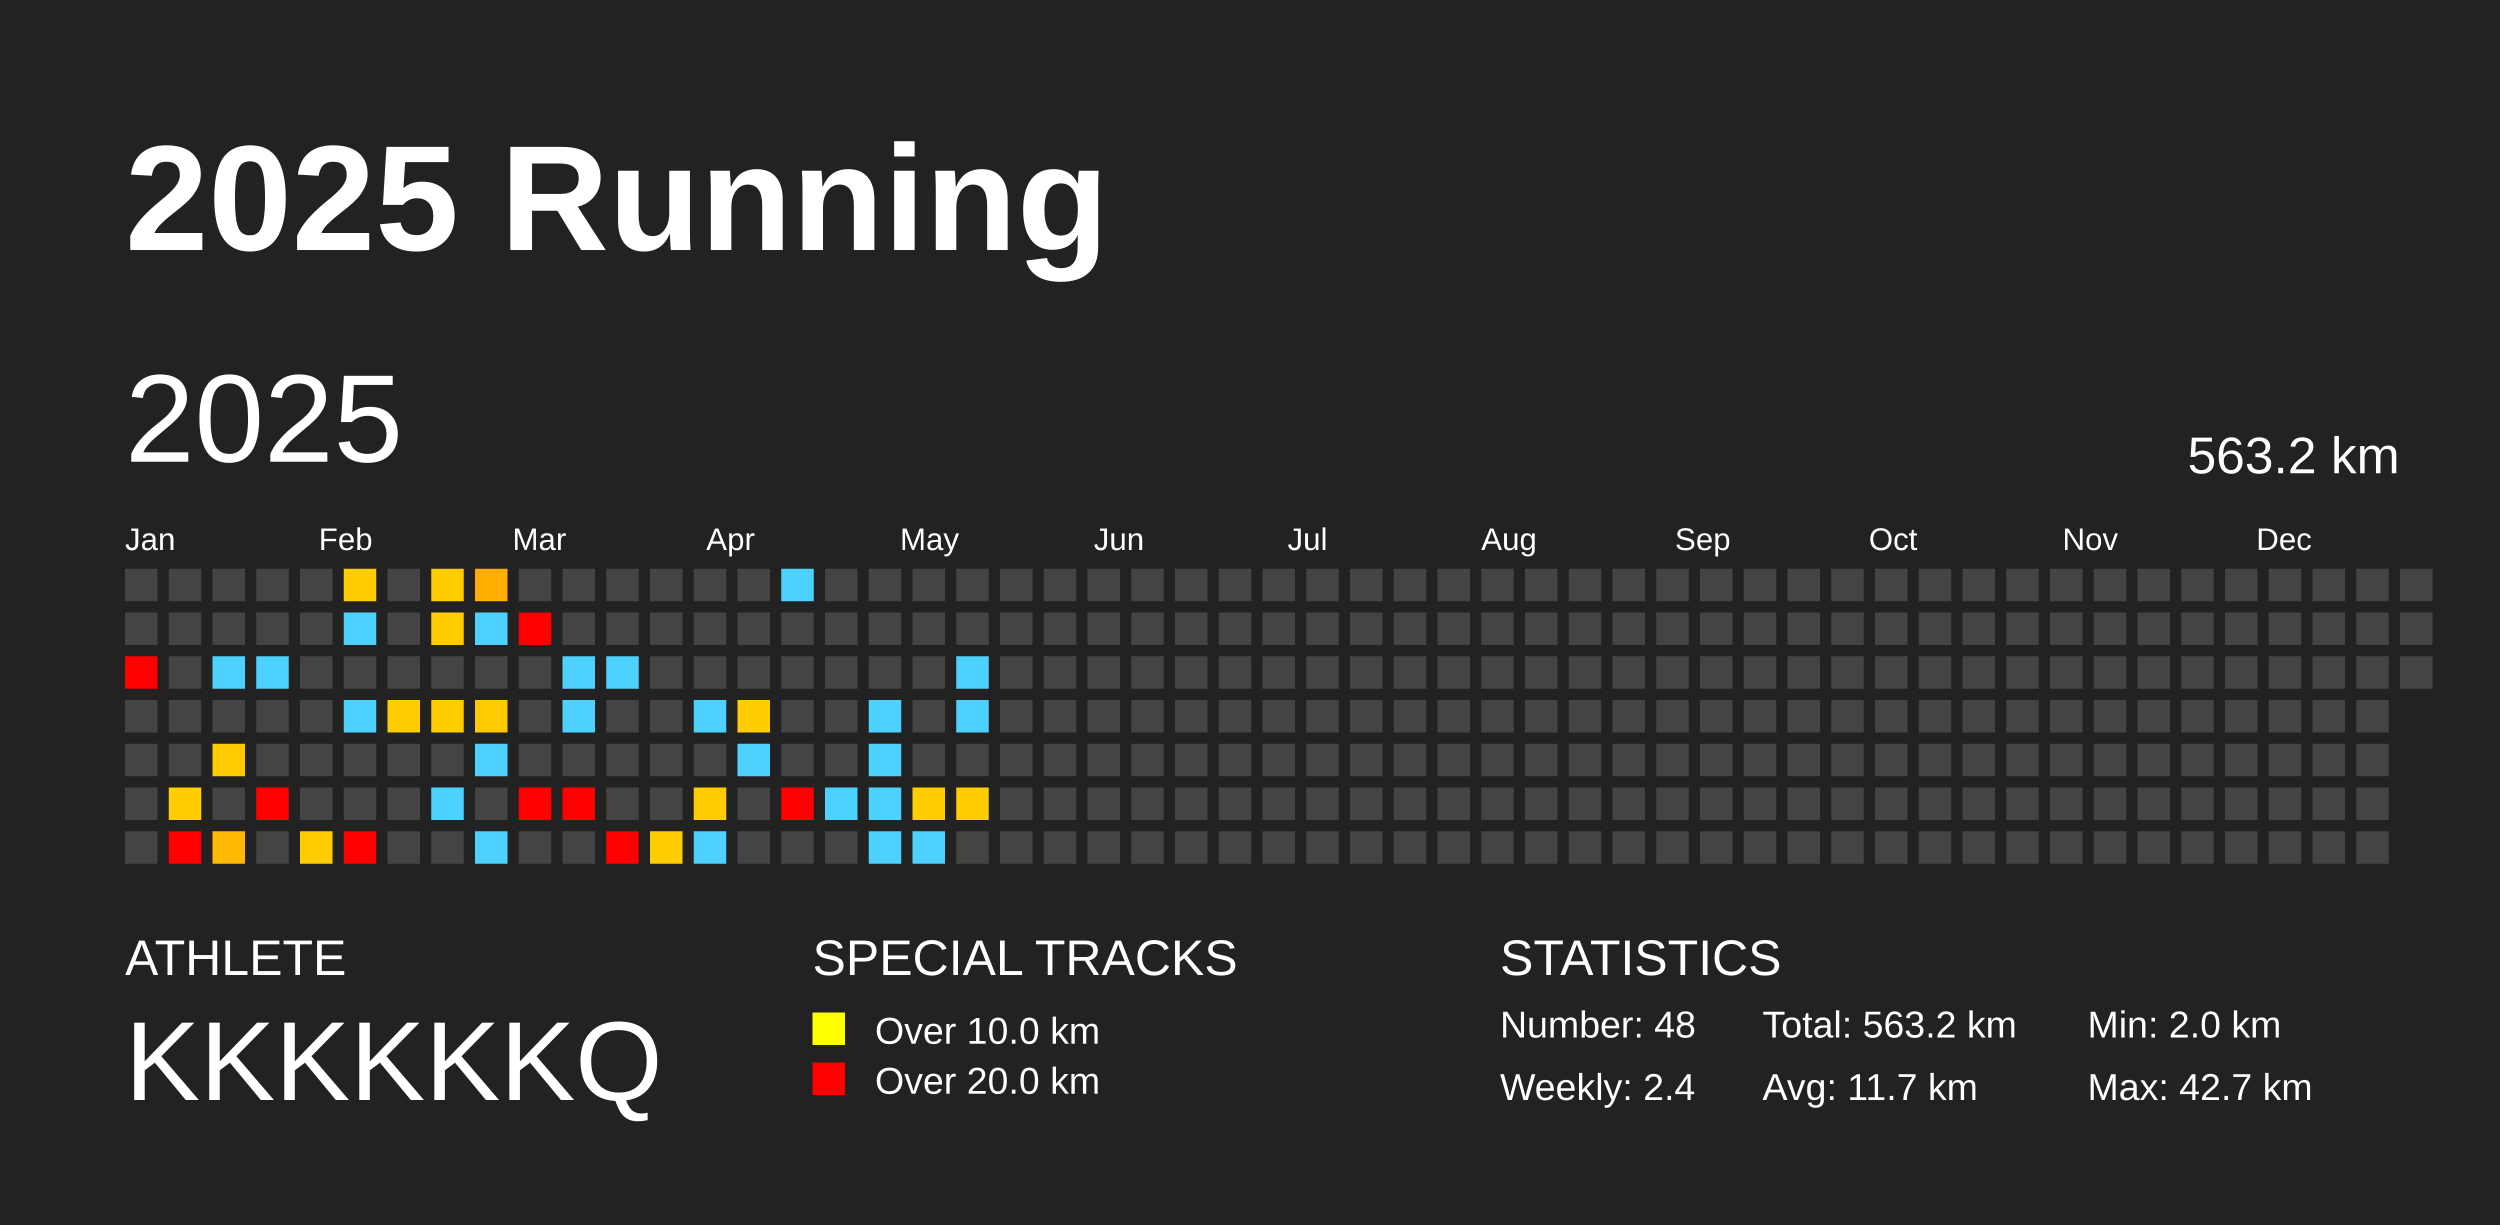
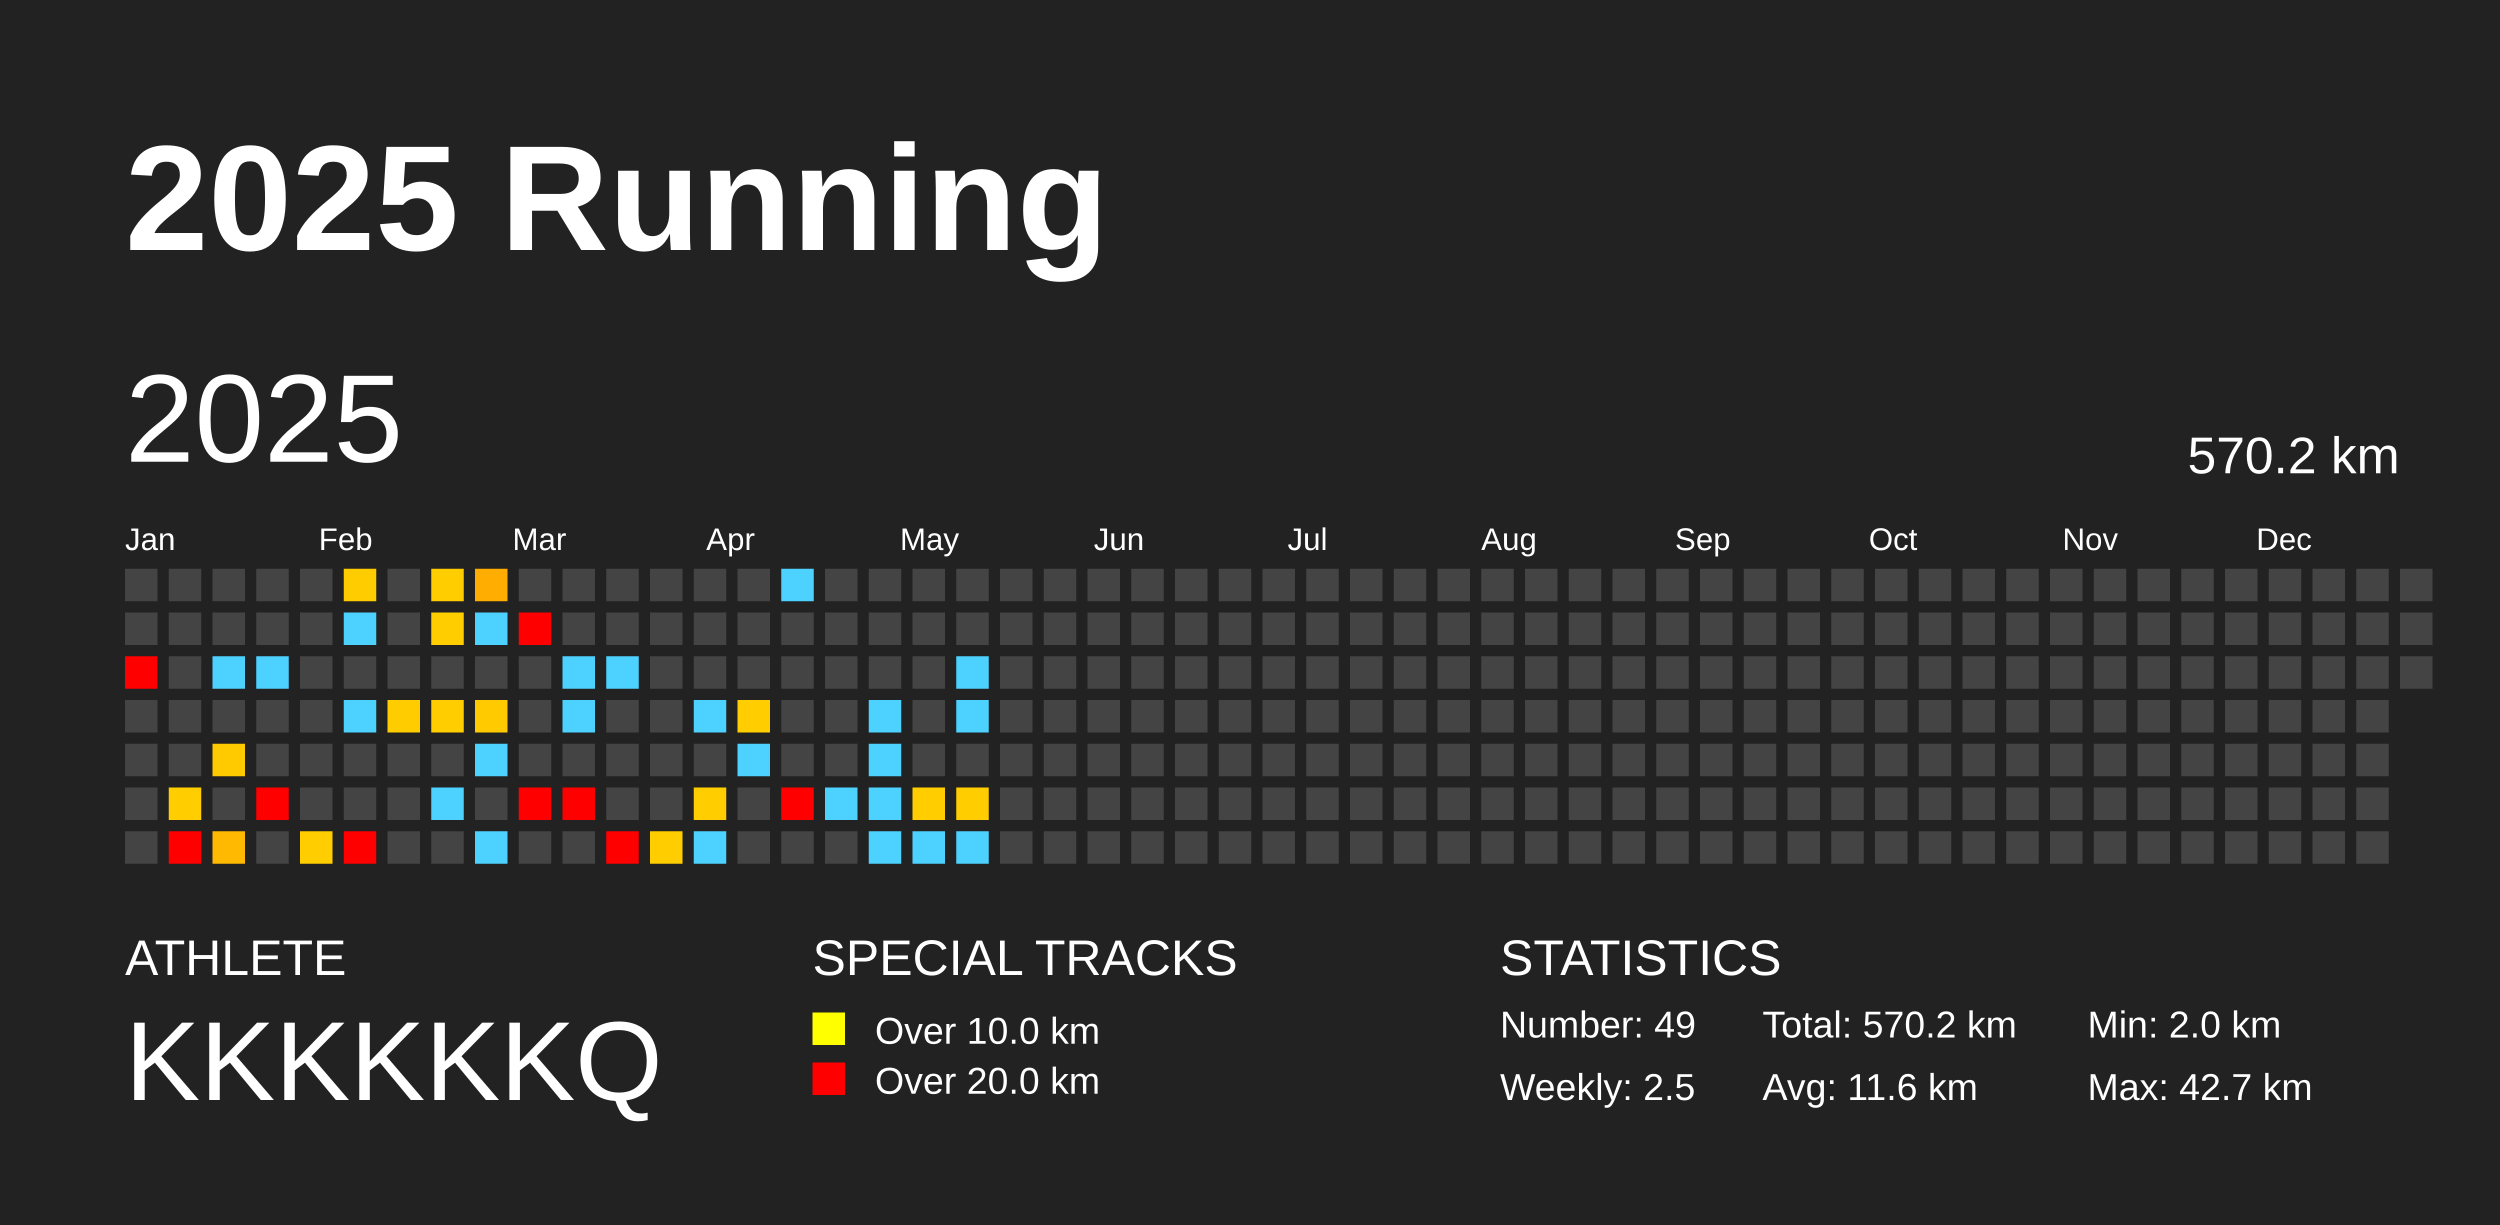
<svg xmlns="http://www.w3.org/2000/svg" baseProfile="full" height="98mm" version="1.1" viewBox="0,0,200,98" width="200mm">
  <defs />
  <rect fill="#222222" height="98" width="200" x="0" y="0" />
  <text fill="#FFFFFF" style="font-size:12px; font-family:Arial; font-weight:bold;" x="10" y="20">2025 Running</text>
  <text fill="#FFFFFF" style="font-size:4px; font-family:Arial" x="10" y="78">ATHLETE</text>
  <text fill="#FFFFFF" style="font-size:9px; font-family:Arial" x="10" y="88">KKKKKKQ</text>
  <text fill="#FFFFFF" style="font-size:4px; font-family:Arial" x="65" y="78">SPECIAL TRACKS</text>
  <rect fill="yellow" height="2.6" width="2.6" x="65" y="81" />
  <text fill="#FFFFFF" style="font-size:3px; font-family:Arial" x="70" y="83.5">Over 10.0 km</text>
  <rect fill="red" height="2.6" width="2.6" x="65" y="85" />
  <text fill="#FFFFFF" style="font-size:3px; font-family:Arial" x="70" y="87.5">Over 20.0 km</text>
  <text fill="#FFFFFF" style="font-size:4px; font-family:Arial" x="120" y="78">STATISTICS</text>
-   <text fill="#FFFFFF" style="font-size:3px; font-family:Arial" x="120" y="83">Number: 48</text>
-   <text fill="#FFFFFF" style="font-size:3px; font-family:Arial" x="120" y="88">Weekly: 2.4</text>
-   <text fill="#FFFFFF" style="font-size:3px; font-family:Arial" x="141" y="83">Total: 563.2 km</text>
-   <text fill="#FFFFFF" style="font-size:3px; font-family:Arial" x="141" y="88">Avg: 11.7 km</text>
+   <text fill="#FFFFFF" style="font-size:3px; font-family:Arial" x="120" y="83">Number: 49</text>
+   <text fill="#FFFFFF" style="font-size:3px; font-family:Arial" x="120" y="88">Weekly: 2.5</text>
+   <text fill="#FFFFFF" style="font-size:3px; font-family:Arial" x="141" y="83">Total: 570.2 km</text>
+   <text fill="#FFFFFF" style="font-size:3px; font-family:Arial" x="141" y="88">Avg: 11.6 km</text>
  <text fill="#FFFFFF" style="font-size:3px; font-family:Arial" x="167" y="83">Min: 2.0 km</text>
  <text fill="#FFFFFF" style="font-size:3px; font-family:Arial" x="167" y="88">Max: 42.7 km</text>
  <text dominant-baseline="hanging" fill="#FFFFFF" style="font-size:10.0px; font-family:Arial;" x="10" y="30">2025</text>
-   <text dominant-baseline="hanging" fill="#FFFFFF" style="font-size:4.125px; font-family:Arial;" x="175" y="35">563.2 km</text>
+   <text dominant-baseline="hanging" fill="#FFFFFF" style="font-size:4.125px; font-family:Arial;" x="175" y="35">570.2 km</text>
  <text fill="#FFFFFF" style="font-size:2.5px; font-family:Arial" x="10.0" y="44">Jan</text>
  <text fill="#FFFFFF" style="font-size:2.5px; font-family:Arial" x="25.5" y="44">Feb</text>
  <text fill="#FFFFFF" style="font-size:2.5px; font-family:Arial" x="41.0" y="44">Mar</text>
  <text fill="#FFFFFF" style="font-size:2.5px; font-family:Arial" x="56.5" y="44">Apr</text>
  <text fill="#FFFFFF" style="font-size:2.5px; font-family:Arial" x="72.0" y="44">May</text>
  <text fill="#FFFFFF" style="font-size:2.5px; font-family:Arial" x="87.5" y="44">Jun</text>
  <text fill="#FFFFFF" style="font-size:2.5px; font-family:Arial" x="103.0" y="44">Jul</text>
  <text fill="#FFFFFF" style="font-size:2.5px; font-family:Arial" x="118.5" y="44">Aug</text>
  <text fill="#FFFFFF" style="font-size:2.5px; font-family:Arial" x="134.0" y="44">Sep</text>
  <text fill="#FFFFFF" style="font-size:2.5px; font-family:Arial" x="149.5" y="44">Oct</text>
  <text fill="#FFFFFF" style="font-size:2.5px; font-family:Arial" x="165.0" y="44">Nov</text>
  <text fill="#FFFFFF" style="font-size:2.5px; font-family:Arial" x="180.5" y="44">Dec</text>
  <rect fill="#444444" height="2.6" width="2.6" x="10.0" y="45.5" />
  <rect fill="#444444" height="2.6" width="2.6" x="10.0" y="49.0" />
  <rect fill="red" height="2.6" width="2.6" x="10.0" y="52.5" />
  <rect fill="#444444" height="2.6" width="2.6" x="10.0" y="56.0" />
  <rect fill="#444444" height="2.6" width="2.6" x="10.0" y="59.5" />
  <rect fill="#444444" height="2.6" width="2.6" x="10.0" y="63.0" />
  <rect fill="#444444" height="2.6" width="2.6" x="10.0" y="66.5" />
  <rect fill="#444444" height="2.6" width="2.6" x="13.5" y="45.5" />
  <rect fill="#444444" height="2.6" width="2.6" x="13.5" y="49.0" />
  <rect fill="#444444" height="2.6" width="2.6" x="13.5" y="52.5" />
  <rect fill="#444444" height="2.6" width="2.6" x="13.5" y="56.0" />
  <rect fill="#444444" height="2.6" width="2.6" x="13.5" y="59.5" />
  <rect fill="#ffcd00" height="2.6" width="2.6" x="13.5" y="63.0" />
  <rect fill="red" height="2.6" width="2.6" x="13.5" y="66.5" />
  <rect fill="#444444" height="2.6" width="2.6" x="17.0" y="45.5" />
  <rect fill="#444444" height="2.6" width="2.6" x="17.0" y="49.0" />
  <rect fill="#4dd2ff" height="2.6" width="2.6" x="17.0" y="52.5" />
  <rect fill="#444444" height="2.6" width="2.6" x="17.0" y="56.0" />
  <rect fill="#ffcb00" height="2.6" width="2.6" x="17.0" y="59.5" />
  <rect fill="#444444" height="2.6" width="2.6" x="17.0" y="63.0" />
  <rect fill="#ffb900" height="2.6" width="2.6" x="17.0" y="66.5" />
  <rect fill="#444444" height="2.6" width="2.6" x="20.5" y="45.5" />
  <rect fill="#444444" height="2.6" width="2.6" x="20.5" y="49.0" />
  <rect fill="#4dd2ff" height="2.6" width="2.6" x="20.5" y="52.5" />
  <rect fill="#444444" height="2.6" width="2.6" x="20.5" y="56.0" />
  <rect fill="#444444" height="2.6" width="2.6" x="20.5" y="59.5" />
  <rect fill="red" height="2.6" width="2.6" x="20.5" y="63.0" />
  <rect fill="#444444" height="2.6" width="2.6" x="20.5" y="66.5" />
  <rect fill="#444444" height="2.6" width="2.6" x="24.0" y="45.5" />
  <rect fill="#444444" height="2.6" width="2.6" x="24.0" y="49.0" />
  <rect fill="#444444" height="2.6" width="2.6" x="24.0" y="52.5" />
  <rect fill="#444444" height="2.6" width="2.6" x="24.0" y="56.0" />
  <rect fill="#444444" height="2.6" width="2.6" x="24.0" y="59.5" />
  <rect fill="#444444" height="2.6" width="2.6" x="24.0" y="63.0" />
  <rect fill="#ffcd00" height="2.6" width="2.6" x="24.0" y="66.5" />
  <rect fill="#ffcc00" height="2.6" width="2.6" x="27.5" y="45.5" />
  <rect fill="#4dd2ff" height="2.6" width="2.6" x="27.5" y="49.0" />
  <rect fill="#444444" height="2.6" width="2.6" x="27.5" y="52.5" />
  <rect fill="#4dd2ff" height="2.6" width="2.6" x="27.5" y="56.0" />
  <rect fill="#444444" height="2.6" width="2.6" x="27.5" y="59.5" />
  <rect fill="#444444" height="2.6" width="2.6" x="27.5" y="63.0" />
  <rect fill="red" height="2.6" width="2.6" x="27.5" y="66.5" />
  <rect fill="#444444" height="2.6" width="2.6" x="31.0" y="45.5" />
  <rect fill="#444444" height="2.6" width="2.6" x="31.0" y="49.0" />
  <rect fill="#444444" height="2.6" width="2.6" x="31.0" y="52.5" />
  <rect fill="#ffcc00" height="2.6" width="2.6" x="31.0" y="56.0" />
  <rect fill="#444444" height="2.6" width="2.6" x="31.0" y="59.5" />
  <rect fill="#444444" height="2.6" width="2.6" x="31.0" y="63.0" />
  <rect fill="#444444" height="2.6" width="2.6" x="31.0" y="66.5" />
  <rect fill="#ffcd00" height="2.6" width="2.6" x="34.5" y="45.5" />
  <rect fill="#ffcd00" height="2.6" width="2.6" x="34.5" y="49.0" />
  <rect fill="#444444" height="2.6" width="2.6" x="34.5" y="52.5" />
  <rect fill="#ffcd00" height="2.6" width="2.6" x="34.5" y="56.0" />
  <rect fill="#444444" height="2.6" width="2.6" x="34.5" y="59.5" />
  <rect fill="#4dd2ff" height="2.6" width="2.6" x="34.5" y="63.0" />
  <rect fill="#444444" height="2.6" width="2.6" x="34.5" y="66.5" />
  <rect fill="#ffad00" height="2.6" width="2.6" x="38.0" y="45.5" />
  <rect fill="#4dd2ff" height="2.6" width="2.6" x="38.0" y="49.0" />
  <rect fill="#444444" height="2.6" width="2.6" x="38.0" y="52.5" />
  <rect fill="#ffcb00" height="2.6" width="2.6" x="38.0" y="56.0" />
  <rect fill="#4dd2ff" height="2.6" width="2.6" x="38.0" y="59.5" />
  <rect fill="#444444" height="2.6" width="2.6" x="38.0" y="63.0" />
  <rect fill="#4dd2ff" height="2.6" width="2.6" x="38.0" y="66.5" />
  <rect fill="#444444" height="2.6" width="2.6" x="41.5" y="45.5" />
  <rect fill="red" height="2.6" width="2.6" x="41.5" y="49.0" />
  <rect fill="#444444" height="2.6" width="2.6" x="41.5" y="52.5" />
  <rect fill="#444444" height="2.6" width="2.6" x="41.5" y="56.0" />
  <rect fill="#444444" height="2.6" width="2.6" x="41.5" y="59.5" />
  <rect fill="red" height="2.6" width="2.6" x="41.5" y="63.0" />
  <rect fill="#444444" height="2.6" width="2.6" x="41.5" y="66.5" />
  <rect fill="#444444" height="2.6" width="2.6" x="45.0" y="45.5" />
  <rect fill="#444444" height="2.6" width="2.6" x="45.0" y="49.0" />
  <rect fill="#4dd2ff" height="2.6" width="2.6" x="45.0" y="52.5" />
  <rect fill="#4dd2ff" height="2.6" width="2.6" x="45.0" y="56.0" />
  <rect fill="#444444" height="2.6" width="2.6" x="45.0" y="59.5" />
  <rect fill="red" height="2.6" width="2.6" x="45.0" y="63.0" />
  <rect fill="#444444" height="2.6" width="2.6" x="45.0" y="66.5" />
  <rect fill="#444444" height="2.6" width="2.6" x="48.5" y="45.5" />
  <rect fill="#444444" height="2.6" width="2.6" x="48.5" y="49.0" />
  <rect fill="#4dd2ff" height="2.6" width="2.6" x="48.5" y="52.5" />
  <rect fill="#444444" height="2.6" width="2.6" x="48.5" y="56.0" />
  <rect fill="#444444" height="2.6" width="2.6" x="48.5" y="59.5" />
  <rect fill="#444444" height="2.6" width="2.6" x="48.5" y="63.0" />
  <rect fill="red" height="2.6" width="2.6" x="48.5" y="66.5" />
  <rect fill="#444444" height="2.6" width="2.6" x="52.0" y="45.5" />
  <rect fill="#444444" height="2.6" width="2.6" x="52.0" y="49.0" />
  <rect fill="#444444" height="2.6" width="2.6" x="52.0" y="52.5" />
  <rect fill="#444444" height="2.6" width="2.6" x="52.0" y="56.0" />
  <rect fill="#444444" height="2.6" width="2.6" x="52.0" y="59.5" />
  <rect fill="#444444" height="2.6" width="2.6" x="52.0" y="63.0" />
  <rect fill="#ffcd00" height="2.6" width="2.6" x="52.0" y="66.5" />
  <rect fill="#444444" height="2.6" width="2.6" x="55.5" y="45.5" />
  <rect fill="#444444" height="2.6" width="2.6" x="55.5" y="49.0" />
  <rect fill="#444444" height="2.6" width="2.6" x="55.5" y="52.5" />
  <rect fill="#4dd2ff" height="2.6" width="2.6" x="55.5" y="56.0" />
  <rect fill="#444444" height="2.6" width="2.6" x="55.5" y="59.5" />
  <rect fill="#ffcd00" height="2.6" width="2.6" x="55.5" y="63.0" />
  <rect fill="#4dd2ff" height="2.6" width="2.6" x="55.5" y="66.5" />
  <rect fill="#444444" height="2.6" width="2.6" x="59.0" y="45.5" />
  <rect fill="#444444" height="2.6" width="2.6" x="59.0" y="49.0" />
  <rect fill="#444444" height="2.6" width="2.6" x="59.0" y="52.5" />
  <rect fill="#ffcd00" height="2.6" width="2.6" x="59.0" y="56.0" />
  <rect fill="#4dd2ff" height="2.6" width="2.6" x="59.0" y="59.5" />
  <rect fill="#444444" height="2.6" width="2.6" x="59.0" y="63.0" />
  <rect fill="#444444" height="2.6" width="2.6" x="59.0" y="66.5" />
  <rect fill="#4dd2ff" height="2.6" width="2.6" x="62.5" y="45.5" />
  <rect fill="#444444" height="2.6" width="2.6" x="62.5" y="49.0" />
  <rect fill="#444444" height="2.6" width="2.6" x="62.5" y="52.5" />
  <rect fill="#444444" height="2.6" width="2.6" x="62.5" y="56.0" />
  <rect fill="#444444" height="2.6" width="2.6" x="62.5" y="59.5" />
  <rect fill="red" height="2.6" width="2.6" x="62.5" y="63.0" />
  <rect fill="#444444" height="2.6" width="2.6" x="62.5" y="66.5" />
  <rect fill="#444444" height="2.6" width="2.6" x="66.0" y="45.5" />
  <rect fill="#444444" height="2.6" width="2.6" x="66.0" y="49.0" />
  <rect fill="#444444" height="2.6" width="2.6" x="66.0" y="52.5" />
  <rect fill="#444444" height="2.6" width="2.6" x="66.0" y="56.0" />
  <rect fill="#444444" height="2.6" width="2.6" x="66.0" y="59.5" />
  <rect fill="#4dd2ff" height="2.6" width="2.6" x="66.0" y="63.0" />
  <rect fill="#444444" height="2.6" width="2.6" x="66.0" y="66.5" />
  <rect fill="#444444" height="2.6" width="2.6" x="69.5" y="45.5" />
  <rect fill="#444444" height="2.6" width="2.6" x="69.5" y="49.0" />
  <rect fill="#444444" height="2.6" width="2.6" x="69.5" y="52.5" />
  <rect fill="#4dd2ff" height="2.6" width="2.6" x="69.5" y="56.0" />
  <rect fill="#4dd2ff" height="2.6" width="2.6" x="69.5" y="59.5" />
  <rect fill="#4dd2ff" height="2.6" width="2.6" x="69.5" y="63.0" />
  <rect fill="#4dd2ff" height="2.6" width="2.6" x="69.5" y="66.5" />
  <rect fill="#444444" height="2.6" width="2.6" x="73.0" y="45.5" />
  <rect fill="#444444" height="2.6" width="2.6" x="73.0" y="49.0" />
  <rect fill="#444444" height="2.6" width="2.6" x="73.0" y="52.5" />
  <rect fill="#444444" height="2.6" width="2.6" x="73.0" y="56.0" />
  <rect fill="#444444" height="2.6" width="2.6" x="73.0" y="59.5" />
  <rect fill="#ffcd00" height="2.6" width="2.6" x="73.0" y="63.0" />
  <rect fill="#4dd2ff" height="2.6" width="2.6" x="73.0" y="66.5" />
  <rect fill="#444444" height="2.6" width="2.6" x="76.5" y="45.5" />
  <rect fill="#444444" height="2.6" width="2.6" x="76.5" y="49.0" />
  <rect fill="#4dd2ff" height="2.6" width="2.6" x="76.5" y="52.5" />
  <rect fill="#4dd2ff" height="2.6" width="2.6" x="76.5" y="56.0" />
  <rect fill="#444444" height="2.6" width="2.6" x="76.5" y="59.5" />
  <rect fill="#ffcd00" height="2.6" width="2.6" x="76.5" y="63.0" />
-   <rect fill="#444444" height="2.6" width="2.6" x="76.5" y="66.5" />
+   <rect fill="#4dd2ff" height="2.6" width="2.6" x="76.5" y="66.5" />
  <rect fill="#444444" height="2.6" width="2.6" x="80.0" y="45.5" />
  <rect fill="#444444" height="2.6" width="2.6" x="80.0" y="49.0" />
  <rect fill="#444444" height="2.6" width="2.6" x="80.0" y="52.5" />
  <rect fill="#444444" height="2.6" width="2.6" x="80.0" y="56.0" />
  <rect fill="#444444" height="2.6" width="2.6" x="80.0" y="59.5" />
  <rect fill="#444444" height="2.6" width="2.6" x="80.0" y="63.0" />
  <rect fill="#444444" height="2.6" width="2.6" x="80.0" y="66.5" />
  <rect fill="#444444" height="2.6" width="2.6" x="83.5" y="45.5" />
  <rect fill="#444444" height="2.6" width="2.6" x="83.5" y="49.0" />
  <rect fill="#444444" height="2.6" width="2.6" x="83.5" y="52.5" />
  <rect fill="#444444" height="2.6" width="2.6" x="83.5" y="56.0" />
  <rect fill="#444444" height="2.6" width="2.6" x="83.5" y="59.5" />
  <rect fill="#444444" height="2.6" width="2.6" x="83.5" y="63.0" />
  <rect fill="#444444" height="2.6" width="2.6" x="83.5" y="66.5" />
  <rect fill="#444444" height="2.6" width="2.6" x="87.0" y="45.5" />
  <rect fill="#444444" height="2.6" width="2.6" x="87.0" y="49.0" />
  <rect fill="#444444" height="2.6" width="2.6" x="87.0" y="52.5" />
  <rect fill="#444444" height="2.6" width="2.6" x="87.0" y="56.0" />
  <rect fill="#444444" height="2.6" width="2.6" x="87.0" y="59.5" />
  <rect fill="#444444" height="2.6" width="2.6" x="87.0" y="63.0" />
  <rect fill="#444444" height="2.6" width="2.6" x="87.0" y="66.5" />
  <rect fill="#444444" height="2.6" width="2.6" x="90.5" y="45.5" />
  <rect fill="#444444" height="2.6" width="2.6" x="90.5" y="49.0" />
  <rect fill="#444444" height="2.6" width="2.6" x="90.5" y="52.5" />
  <rect fill="#444444" height="2.6" width="2.6" x="90.5" y="56.0" />
  <rect fill="#444444" height="2.6" width="2.6" x="90.5" y="59.5" />
  <rect fill="#444444" height="2.6" width="2.6" x="90.5" y="63.0" />
  <rect fill="#444444" height="2.6" width="2.6" x="90.5" y="66.5" />
  <rect fill="#444444" height="2.6" width="2.6" x="94.0" y="45.5" />
  <rect fill="#444444" height="2.6" width="2.6" x="94.0" y="49.0" />
  <rect fill="#444444" height="2.6" width="2.6" x="94.0" y="52.5" />
  <rect fill="#444444" height="2.6" width="2.6" x="94.0" y="56.0" />
  <rect fill="#444444" height="2.6" width="2.6" x="94.0" y="59.5" />
  <rect fill="#444444" height="2.6" width="2.6" x="94.0" y="63.0" />
  <rect fill="#444444" height="2.6" width="2.6" x="94.0" y="66.5" />
  <rect fill="#444444" height="2.6" width="2.6" x="97.5" y="45.5" />
  <rect fill="#444444" height="2.6" width="2.6" x="97.5" y="49.0" />
  <rect fill="#444444" height="2.6" width="2.6" x="97.5" y="52.5" />
  <rect fill="#444444" height="2.6" width="2.6" x="97.5" y="56.0" />
  <rect fill="#444444" height="2.6" width="2.6" x="97.5" y="59.5" />
  <rect fill="#444444" height="2.6" width="2.6" x="97.5" y="63.0" />
  <rect fill="#444444" height="2.6" width="2.6" x="97.5" y="66.5" />
  <rect fill="#444444" height="2.6" width="2.6" x="101.0" y="45.5" />
  <rect fill="#444444" height="2.6" width="2.6" x="101.0" y="49.0" />
  <rect fill="#444444" height="2.6" width="2.6" x="101.0" y="52.5" />
  <rect fill="#444444" height="2.6" width="2.6" x="101.0" y="56.0" />
  <rect fill="#444444" height="2.6" width="2.6" x="101.0" y="59.5" />
  <rect fill="#444444" height="2.6" width="2.6" x="101.0" y="63.0" />
  <rect fill="#444444" height="2.6" width="2.6" x="101.0" y="66.5" />
  <rect fill="#444444" height="2.6" width="2.6" x="104.5" y="45.5" />
  <rect fill="#444444" height="2.6" width="2.6" x="104.5" y="49.0" />
  <rect fill="#444444" height="2.6" width="2.6" x="104.5" y="52.5" />
  <rect fill="#444444" height="2.6" width="2.6" x="104.5" y="56.0" />
  <rect fill="#444444" height="2.6" width="2.6" x="104.5" y="59.5" />
  <rect fill="#444444" height="2.6" width="2.6" x="104.5" y="63.0" />
  <rect fill="#444444" height="2.6" width="2.6" x="104.5" y="66.5" />
  <rect fill="#444444" height="2.6" width="2.6" x="108.0" y="45.5" />
  <rect fill="#444444" height="2.6" width="2.6" x="108.0" y="49.0" />
  <rect fill="#444444" height="2.6" width="2.6" x="108.0" y="52.5" />
  <rect fill="#444444" height="2.6" width="2.6" x="108.0" y="56.0" />
  <rect fill="#444444" height="2.6" width="2.6" x="108.0" y="59.5" />
  <rect fill="#444444" height="2.6" width="2.6" x="108.0" y="63.0" />
  <rect fill="#444444" height="2.6" width="2.6" x="108.0" y="66.5" />
  <rect fill="#444444" height="2.6" width="2.6" x="111.5" y="45.5" />
  <rect fill="#444444" height="2.6" width="2.6" x="111.5" y="49.0" />
  <rect fill="#444444" height="2.6" width="2.6" x="111.5" y="52.5" />
  <rect fill="#444444" height="2.6" width="2.6" x="111.5" y="56.0" />
  <rect fill="#444444" height="2.6" width="2.6" x="111.5" y="59.5" />
  <rect fill="#444444" height="2.6" width="2.6" x="111.5" y="63.0" />
  <rect fill="#444444" height="2.6" width="2.6" x="111.5" y="66.5" />
  <rect fill="#444444" height="2.6" width="2.6" x="115.0" y="45.5" />
  <rect fill="#444444" height="2.6" width="2.6" x="115.0" y="49.0" />
  <rect fill="#444444" height="2.6" width="2.6" x="115.0" y="52.5" />
  <rect fill="#444444" height="2.6" width="2.6" x="115.0" y="56.0" />
  <rect fill="#444444" height="2.6" width="2.6" x="115.0" y="59.5" />
  <rect fill="#444444" height="2.6" width="2.6" x="115.0" y="63.0" />
  <rect fill="#444444" height="2.6" width="2.6" x="115.0" y="66.5" />
  <rect fill="#444444" height="2.6" width="2.6" x="118.5" y="45.5" />
  <rect fill="#444444" height="2.6" width="2.6" x="118.5" y="49.0" />
  <rect fill="#444444" height="2.6" width="2.6" x="118.5" y="52.5" />
  <rect fill="#444444" height="2.6" width="2.6" x="118.5" y="56.0" />
  <rect fill="#444444" height="2.6" width="2.6" x="118.5" y="59.5" />
  <rect fill="#444444" height="2.6" width="2.6" x="118.5" y="63.0" />
  <rect fill="#444444" height="2.6" width="2.6" x="118.5" y="66.5" />
  <rect fill="#444444" height="2.6" width="2.6" x="122.0" y="45.5" />
  <rect fill="#444444" height="2.6" width="2.6" x="122.0" y="49.0" />
  <rect fill="#444444" height="2.6" width="2.6" x="122.0" y="52.5" />
  <rect fill="#444444" height="2.6" width="2.6" x="122.0" y="56.0" />
  <rect fill="#444444" height="2.6" width="2.6" x="122.0" y="59.5" />
  <rect fill="#444444" height="2.6" width="2.6" x="122.0" y="63.0" />
  <rect fill="#444444" height="2.6" width="2.6" x="122.0" y="66.5" />
  <rect fill="#444444" height="2.6" width="2.6" x="125.5" y="45.5" />
  <rect fill="#444444" height="2.6" width="2.6" x="125.5" y="49.0" />
  <rect fill="#444444" height="2.6" width="2.6" x="125.5" y="52.5" />
  <rect fill="#444444" height="2.6" width="2.6" x="125.5" y="56.0" />
  <rect fill="#444444" height="2.6" width="2.6" x="125.5" y="59.5" />
  <rect fill="#444444" height="2.6" width="2.6" x="125.5" y="63.0" />
  <rect fill="#444444" height="2.6" width="2.6" x="125.5" y="66.5" />
  <rect fill="#444444" height="2.6" width="2.6" x="129.0" y="45.5" />
  <rect fill="#444444" height="2.6" width="2.6" x="129.0" y="49.0" />
  <rect fill="#444444" height="2.6" width="2.6" x="129.0" y="52.5" />
  <rect fill="#444444" height="2.6" width="2.6" x="129.0" y="56.0" />
  <rect fill="#444444" height="2.6" width="2.6" x="129.0" y="59.5" />
  <rect fill="#444444" height="2.6" width="2.6" x="129.0" y="63.0" />
  <rect fill="#444444" height="2.6" width="2.6" x="129.0" y="66.5" />
  <rect fill="#444444" height="2.6" width="2.6" x="132.5" y="45.5" />
  <rect fill="#444444" height="2.6" width="2.6" x="132.5" y="49.0" />
  <rect fill="#444444" height="2.6" width="2.6" x="132.5" y="52.5" />
  <rect fill="#444444" height="2.6" width="2.6" x="132.5" y="56.0" />
  <rect fill="#444444" height="2.6" width="2.6" x="132.5" y="59.5" />
  <rect fill="#444444" height="2.6" width="2.6" x="132.5" y="63.0" />
  <rect fill="#444444" height="2.6" width="2.6" x="132.5" y="66.5" />
  <rect fill="#444444" height="2.6" width="2.6" x="136.0" y="45.5" />
  <rect fill="#444444" height="2.6" width="2.6" x="136.0" y="49.0" />
  <rect fill="#444444" height="2.6" width="2.6" x="136.0" y="52.5" />
  <rect fill="#444444" height="2.6" width="2.6" x="136.0" y="56.0" />
  <rect fill="#444444" height="2.6" width="2.6" x="136.0" y="59.5" />
  <rect fill="#444444" height="2.6" width="2.6" x="136.0" y="63.0" />
  <rect fill="#444444" height="2.6" width="2.6" x="136.0" y="66.5" />
  <rect fill="#444444" height="2.6" width="2.6" x="139.5" y="45.5" />
  <rect fill="#444444" height="2.6" width="2.6" x="139.5" y="49.0" />
  <rect fill="#444444" height="2.6" width="2.6" x="139.5" y="52.5" />
  <rect fill="#444444" height="2.6" width="2.6" x="139.5" y="56.0" />
  <rect fill="#444444" height="2.6" width="2.6" x="139.5" y="59.5" />
  <rect fill="#444444" height="2.6" width="2.6" x="139.5" y="63.0" />
  <rect fill="#444444" height="2.6" width="2.6" x="139.5" y="66.5" />
  <rect fill="#444444" height="2.6" width="2.6" x="143.0" y="45.5" />
  <rect fill="#444444" height="2.6" width="2.6" x="143.0" y="49.0" />
  <rect fill="#444444" height="2.6" width="2.6" x="143.0" y="52.5" />
  <rect fill="#444444" height="2.6" width="2.6" x="143.0" y="56.0" />
  <rect fill="#444444" height="2.6" width="2.6" x="143.0" y="59.5" />
  <rect fill="#444444" height="2.6" width="2.6" x="143.0" y="63.0" />
  <rect fill="#444444" height="2.6" width="2.6" x="143.0" y="66.5" />
  <rect fill="#444444" height="2.6" width="2.6" x="146.5" y="45.5" />
  <rect fill="#444444" height="2.6" width="2.6" x="146.5" y="49.0" />
  <rect fill="#444444" height="2.6" width="2.6" x="146.5" y="52.5" />
  <rect fill="#444444" height="2.6" width="2.6" x="146.5" y="56.0" />
  <rect fill="#444444" height="2.6" width="2.6" x="146.5" y="59.5" />
  <rect fill="#444444" height="2.6" width="2.6" x="146.5" y="63.0" />
  <rect fill="#444444" height="2.6" width="2.6" x="146.5" y="66.5" />
  <rect fill="#444444" height="2.6" width="2.6" x="150.0" y="45.5" />
  <rect fill="#444444" height="2.6" width="2.6" x="150.0" y="49.0" />
  <rect fill="#444444" height="2.6" width="2.6" x="150.0" y="52.5" />
  <rect fill="#444444" height="2.6" width="2.6" x="150.0" y="56.0" />
  <rect fill="#444444" height="2.6" width="2.6" x="150.0" y="59.5" />
  <rect fill="#444444" height="2.6" width="2.6" x="150.0" y="63.0" />
  <rect fill="#444444" height="2.6" width="2.6" x="150.0" y="66.5" />
  <rect fill="#444444" height="2.6" width="2.6" x="153.5" y="45.5" />
  <rect fill="#444444" height="2.6" width="2.6" x="153.5" y="49.0" />
  <rect fill="#444444" height="2.6" width="2.6" x="153.5" y="52.5" />
  <rect fill="#444444" height="2.6" width="2.6" x="153.5" y="56.0" />
  <rect fill="#444444" height="2.6" width="2.6" x="153.5" y="59.5" />
  <rect fill="#444444" height="2.6" width="2.6" x="153.5" y="63.0" />
  <rect fill="#444444" height="2.6" width="2.6" x="153.5" y="66.5" />
  <rect fill="#444444" height="2.6" width="2.6" x="157.0" y="45.5" />
  <rect fill="#444444" height="2.6" width="2.6" x="157.0" y="49.0" />
  <rect fill="#444444" height="2.6" width="2.6" x="157.0" y="52.5" />
  <rect fill="#444444" height="2.6" width="2.6" x="157.0" y="56.0" />
  <rect fill="#444444" height="2.6" width="2.6" x="157.0" y="59.5" />
  <rect fill="#444444" height="2.6" width="2.6" x="157.0" y="63.0" />
  <rect fill="#444444" height="2.6" width="2.6" x="157.0" y="66.5" />
  <rect fill="#444444" height="2.6" width="2.6" x="160.5" y="45.5" />
  <rect fill="#444444" height="2.6" width="2.6" x="160.5" y="49.0" />
  <rect fill="#444444" height="2.6" width="2.6" x="160.5" y="52.5" />
  <rect fill="#444444" height="2.6" width="2.6" x="160.5" y="56.0" />
  <rect fill="#444444" height="2.6" width="2.6" x="160.5" y="59.5" />
  <rect fill="#444444" height="2.6" width="2.6" x="160.5" y="63.0" />
  <rect fill="#444444" height="2.6" width="2.6" x="160.5" y="66.5" />
  <rect fill="#444444" height="2.6" width="2.6" x="164.0" y="45.5" />
  <rect fill="#444444" height="2.6" width="2.6" x="164.0" y="49.0" />
  <rect fill="#444444" height="2.6" width="2.6" x="164.0" y="52.5" />
  <rect fill="#444444" height="2.6" width="2.6" x="164.0" y="56.0" />
  <rect fill="#444444" height="2.6" width="2.6" x="164.0" y="59.5" />
  <rect fill="#444444" height="2.6" width="2.6" x="164.0" y="63.0" />
  <rect fill="#444444" height="2.6" width="2.6" x="164.0" y="66.5" />
  <rect fill="#444444" height="2.6" width="2.6" x="167.5" y="45.5" />
  <rect fill="#444444" height="2.6" width="2.6" x="167.5" y="49.0" />
  <rect fill="#444444" height="2.6" width="2.6" x="167.5" y="52.5" />
  <rect fill="#444444" height="2.6" width="2.6" x="167.5" y="56.0" />
  <rect fill="#444444" height="2.6" width="2.6" x="167.5" y="59.5" />
  <rect fill="#444444" height="2.6" width="2.6" x="167.5" y="63.0" />
  <rect fill="#444444" height="2.6" width="2.6" x="167.5" y="66.5" />
  <rect fill="#444444" height="2.6" width="2.6" x="171.0" y="45.5" />
  <rect fill="#444444" height="2.6" width="2.6" x="171.0" y="49.0" />
  <rect fill="#444444" height="2.6" width="2.6" x="171.0" y="52.5" />
  <rect fill="#444444" height="2.6" width="2.6" x="171.0" y="56.0" />
  <rect fill="#444444" height="2.6" width="2.6" x="171.0" y="59.5" />
  <rect fill="#444444" height="2.6" width="2.6" x="171.0" y="63.0" />
  <rect fill="#444444" height="2.6" width="2.6" x="171.0" y="66.5" />
  <rect fill="#444444" height="2.6" width="2.6" x="174.5" y="45.5" />
  <rect fill="#444444" height="2.6" width="2.6" x="174.5" y="49.0" />
  <rect fill="#444444" height="2.6" width="2.6" x="174.5" y="52.5" />
  <rect fill="#444444" height="2.6" width="2.6" x="174.5" y="56.0" />
  <rect fill="#444444" height="2.6" width="2.6" x="174.5" y="59.5" />
  <rect fill="#444444" height="2.6" width="2.6" x="174.5" y="63.0" />
  <rect fill="#444444" height="2.6" width="2.6" x="174.5" y="66.5" />
  <rect fill="#444444" height="2.6" width="2.6" x="178.0" y="45.5" />
  <rect fill="#444444" height="2.6" width="2.6" x="178.0" y="49.0" />
  <rect fill="#444444" height="2.6" width="2.6" x="178.0" y="52.5" />
  <rect fill="#444444" height="2.6" width="2.6" x="178.0" y="56.0" />
  <rect fill="#444444" height="2.6" width="2.6" x="178.0" y="59.5" />
  <rect fill="#444444" height="2.6" width="2.6" x="178.0" y="63.0" />
  <rect fill="#444444" height="2.6" width="2.6" x="178.0" y="66.5" />
  <rect fill="#444444" height="2.6" width="2.6" x="181.5" y="45.5" />
  <rect fill="#444444" height="2.6" width="2.6" x="181.5" y="49.0" />
  <rect fill="#444444" height="2.6" width="2.6" x="181.5" y="52.5" />
  <rect fill="#444444" height="2.6" width="2.6" x="181.5" y="56.0" />
  <rect fill="#444444" height="2.6" width="2.6" x="181.5" y="59.5" />
  <rect fill="#444444" height="2.6" width="2.6" x="181.5" y="63.0" />
  <rect fill="#444444" height="2.6" width="2.6" x="181.5" y="66.5" />
  <rect fill="#444444" height="2.6" width="2.6" x="185.0" y="45.5" />
  <rect fill="#444444" height="2.6" width="2.6" x="185.0" y="49.0" />
  <rect fill="#444444" height="2.6" width="2.6" x="185.0" y="52.5" />
  <rect fill="#444444" height="2.6" width="2.6" x="185.0" y="56.0" />
  <rect fill="#444444" height="2.6" width="2.6" x="185.0" y="59.5" />
  <rect fill="#444444" height="2.6" width="2.6" x="185.0" y="63.0" />
  <rect fill="#444444" height="2.6" width="2.6" x="185.0" y="66.5" />
  <rect fill="#444444" height="2.6" width="2.6" x="188.5" y="45.5" />
  <rect fill="#444444" height="2.6" width="2.6" x="188.5" y="49.0" />
  <rect fill="#444444" height="2.6" width="2.6" x="188.5" y="52.5" />
  <rect fill="#444444" height="2.6" width="2.6" x="188.5" y="56.0" />
  <rect fill="#444444" height="2.6" width="2.6" x="188.5" y="59.5" />
  <rect fill="#444444" height="2.6" width="2.6" x="188.5" y="63.0" />
  <rect fill="#444444" height="2.6" width="2.6" x="188.5" y="66.5" />
  <rect fill="#444444" height="2.6" width="2.6" x="192.0" y="45.5" />
  <rect fill="#444444" height="2.6" width="2.6" x="192.0" y="49.0" />
  <rect fill="#444444" height="2.6" width="2.6" x="192.0" y="52.5" />
</svg>
